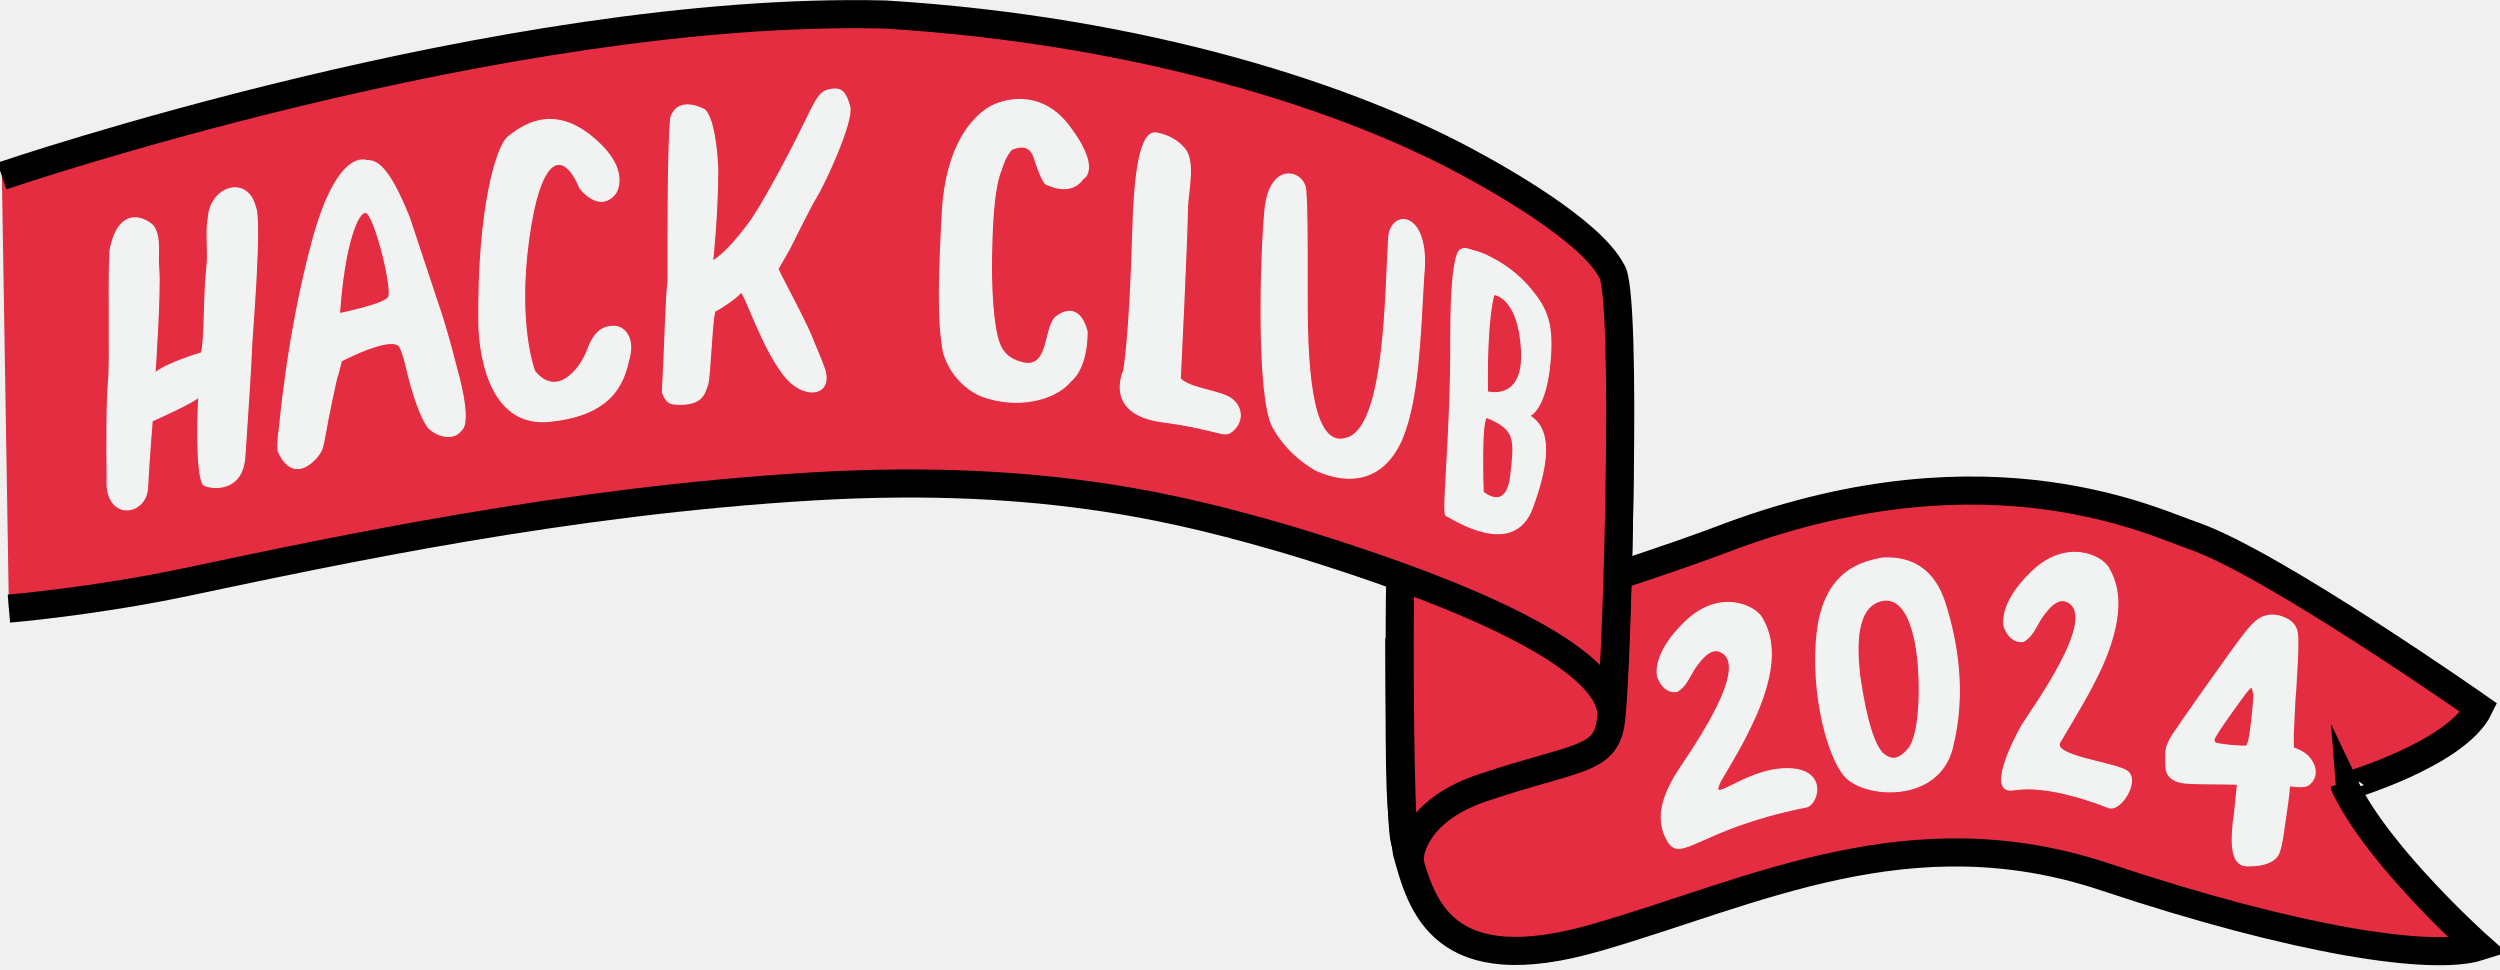
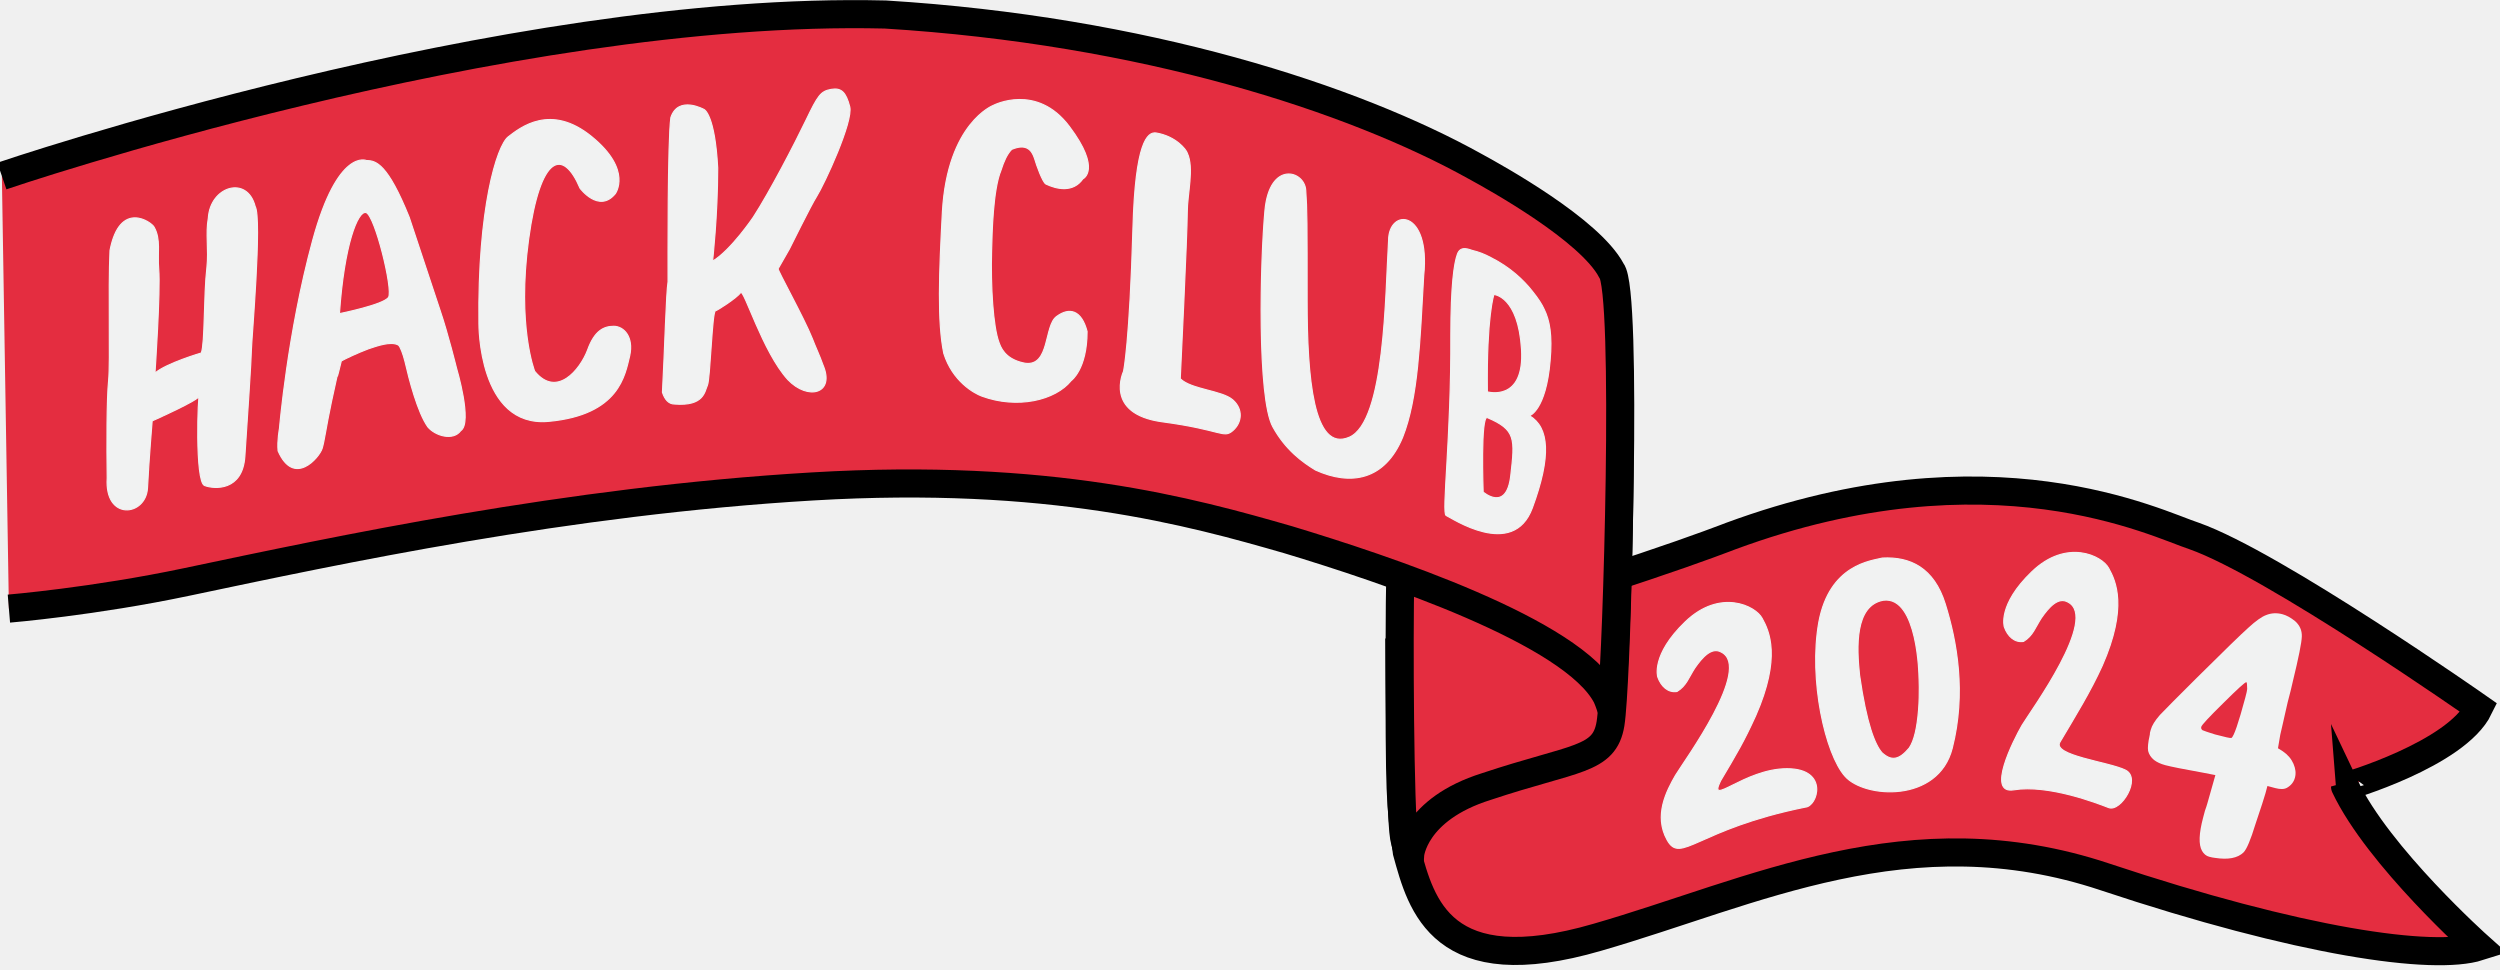
<svg xmlns="http://www.w3.org/2000/svg" width="534" height="207" viewBox="0 0 534 207" fill="none">
  <g clip-path="url(#clip0_1_2)">
    <mask id="mask0_1_2" style="mask-type:luminance" maskUnits="userSpaceOnUse" x="0" y="0" width="534" height="207">
      <path d="M534 0H0V207H534V0Z" fill="white" />
    </mask>
    <g mask="url(#mask0_1_2)">
      <path d="M529.5 151.2C529.5 151.2 485.7 120.5 468.7 114.5C460.7 111.9 425.3 94 369.7 114.5C369.7 114.5 342.3 125.2 304.1 134.9L298.9 138.1C299 171.2 299 170.9 300.5 182C303.6 193.3 307.9 209.9 341.2 200.2C374.5 190.6 407.9 173.4 449.6 187.3C491.3 201.2 519.7 205.3 529.5 202.2C529.5 202.2 508 183 500.9 168C500.9 168.1 524.7 161.1 529.5 151.2Z" fill="#E42D40" stroke="black" stroke-width="6" stroke-miterlimit="10" />
      <path d="M354.1 144.6C354.1 144.6 352.6 139.9 360 132.8C367.4 125.7 375 129.4 376.4 132.1C377.9 134.8 380.5 140.4 375 152.9C372.5 158.4 371 160.9 367.5 166.8C364.7 172.6 372.6 164.2 381.7 164.2C390.8 164.2 388.2 172.3 385.6 172.4C362.4 177.1 359 184.7 356.1 179.4C353.2 174.2 356 168.9 357.9 165.6C359.9 162.3 374.3 142.7 367.7 139.3C365.6 138.1 363.6 140.4 362 142.7C360.7 144.7 360.2 146.5 358.2 147.7C356.3 148 354.8 146.6 354.1 144.6Z" fill="#F1F2F2" stroke="#F1F2F2" stroke-width="0.25" stroke-miterlimit="10" />
      <path d="M428.125 133.906C428.125 133.906 426.625 129.206 434.025 122.106C441.425 115.006 449.025 118.706 450.425 121.406C451.925 124.106 454.525 129.706 449.025 142.206C446.525 147.706 443.5 152.6 440 158.5C438.275 161.407 450.5 162.75 454 164.5C457.5 166.25 453 173.5 450.425 172.5C447.849 171.5 437.5 167.5 430.125 168.706C424.249 169.668 430.025 158.206 431.925 154.906C433.925 151.606 448.325 132.006 441.725 128.606C439.625 127.406 437.625 129.706 436.025 132.006C434.725 134.006 434.225 135.806 432.225 137.006C430.325 137.306 428.825 135.906 428.125 133.906Z" fill="#F1F2F2" stroke="#F1F2F2" stroke-width="0.25" stroke-miterlimit="10" />
      <path d="M415.5 129C418 137 420 148 417 159.8C414 171.6 398.2 170.5 394.1 165.8C389.9 161.1 386.3 145.2 388.5 132.9C390.8 120.5 399.8 119.8 402.1 119.2C408 118.9 413.084 121.268 415.5 129ZM402.3 128.2C396.1 129.3 396.6 138.4 397.2 144.2C398.7 154.7 400.5 159.1 402 160.8C404 162.6 405.6 162.4 407.8 159.8C408.9 158.2 409.5 155.4 409.8 151.7C410.1 148 409.9 144.6 409.9 144.6C409.9 144.6 409.7 127.3 402.3 128.2Z" fill="#F1F2F2" stroke="#F1F2F2" stroke-width="0.25" stroke-miterlimit="10" />
      <path d="M301.2 182.6C301.2 182.6 301.9 172.9 317.5 168C336.4 161.7 342.7 162.5 344 154.6C345.3 146.7 346.7 88 345.4 84C344 80 334.3 100.1 312 107.7C312 107.7 299.4 108.3 299.1 123C298.8 135.7 299 173.8 299.9 178.8C300.6 182.2 301.2 182.6 301.2 182.6Z" fill="#E42D40" stroke="black" stroke-width="6" stroke-miterlimit="10" />
      <path d="M0.4 37.6C0.4 37.6 107.4 1.1 189.1 3.1C244.4 6.5 289 21 315.2 35.6C319.6 38 339.6 49.1 344.2 57.8C347.8 61.9 345.3 141.5 344.3 148.4C344.2 152.9 344.4 151.5 343.2 148.8C336.1 134.9 295.7 121.5 275.2 115.3C254.4 109.3 224.2 100.9 173.6 103.9C121 107 72.2 117.5 39.9 124.3C20 128.5 1.9 130 1.9 130" fill="#E42D40" />
      <path d="M0.4 37.6C0.4 37.6 107.4 1.1 189.1 3.1C244.4 6.5 289 21 315.2 35.6C319.6 38 339.6 49.1 344.2 57.8C347.8 61.9 345.3 141.5 344.3 148.4C344.2 152.9 344.4 151.5 343.2 148.8C336.1 134.9 295.7 121.5 275.2 115.3C254.4 109.3 224.2 100.9 173.6 103.9C121 107 72.2 117.5 39.9 124.3C20 128.5 1.9 130 1.9 130" stroke="black" stroke-width="6" stroke-miterlimit="10" />
      <path d="M87.4 46.4C88.4 49.4 90.2 54.8 94 66.3C95.7 71.3 97.5 78.6 97.5 78.6C97.5 78.6 101 90.3 98.4 92C96.8 94.2 93 93.1 91.4 91.2C89.2 88.1 87.4 81.1 86.5 77.2C86.1 75.6 85.5 74 85.1 73.7C83.5 72.8 80.5 73.9 78.7 74.5C76.3 75.4 73.8 76.6 72.9 77.1C70.8 85.8 73.6 73 70.8 85.8C69.6 91.5 69.3 94.2 68.8 95.8C68.2 97.7 62.8 104.1 59.4 96.3C59.2 94.1 59.7 91.5 59.7 91.5C59.7 91.5 61.4 71.1 66.8 51.3C72.2 31.5 78.3 34.3 78.3 34.3C80.3 34.3 82.8 35 87.4 46.4ZM72.5 67C72.5 67 82 65.1 83 63.5C84 61.9 80.1 46 78.2 45.4C76.4 44.9 73.5 52.4 72.5 67Z" fill="#F1F2F2" stroke="#F1F2F2" stroke-width="0.25" stroke-miterlimit="10" />
      <path d="M150.4 23.4C150.4 23.4 144.9 20.3 143.3 25.1C142.6 30.1 142.7 56.2 142.7 60.2C142.3 62.5 142 74.5 141.5 83.8C142 85.3 142.8 86.3 144.1 86.3C150.4 86.8 150.5 83.6 151.1 82.3C151.7 81 152.1 66.6 152.8 66.4C153.4 66.2 157.4 63.6 158.2 62.5C158.9 61.6 162.9 75.2 168.3 81.1C172.6 85.6 178.4 84.1 175.8 78C175.1 76 174.1 73.9 173.5 72.3C171.7 67.8 166.1 57.8 166.2 57.4C166.3 57.2 168.6 53.2 168.6 53.2C168.6 53.2 173.3 43.7 174.4 42C176.1 39.3 182.3 25.9 181.5 22.8C180.7 19.7 179.7 18.7 177.5 19.1C175.3 19.5 174.7 20.4 172.2 25.6C169.7 30.8 164.4 41 160.9 46.4C160.9 46.4 156.1 53.5 152.2 55.8C152.2 55.8 153.3 46.1 153.3 35.9C152.7 24.4 150.4 23.4 150.4 23.4Z" fill="#F1F2F2" stroke="#F1F2F2" stroke-width="0.25" stroke-miterlimit="10" />
      <path d="M231.3 38.2C231.3 38.2 235.4 36.3 228.4 27C221.4 17.7 212.2 22.5 212.2 22.5C212.2 22.5 202.4 26.2 201.3 45.2C200.6 58.3 200.2 68.8 201.6 75.5C203.5 81.5 208.1 84 209.7 84.6C217.3 87.4 225.4 85.5 228.8 81.3C228.8 81.3 232.2 78.9 232.2 70.8C231 66.2 228.4 65.6 225.7 67.6C223 69.5 224.3 78.3 219 77.6C215.7 77 214.1 75.3 213.4 73.2C212.1 69.8 211.6 61 211.8 53.7C211.9 49.7 212.1 40.5 213.8 36.4C214.4 34.5 215.1 32.9 216.1 31.9C219.2 30.6 220.4 32 221 33.9C221.4 35.3 222.7 38.9 223.4 39.3C225.7 40.4 229.2 41.2 231.3 38.2Z" fill="#F1F2F2" stroke="#F1F2F2" stroke-width="0.25" stroke-miterlimit="10" />
      <path d="M246.9 28.4C245.1 28.2 242.5 30.3 242 48.7C241.3 73.2 240 79.3 240 79.3C240 79.3 235.7 88.4 248.3 90.1C261 91.8 261.3 93.7 263.3 92C265.3 90.3 265.6 87.4 263.3 85.4C261 83.4 254.4 83.2 252.1 80.9C252.1 80.9 253.6 50 253.6 45.3C253.6 41.5 255.1 35.9 253.6 32.7C253.4 32 251.2 29.1 246.9 28.4Z" fill="#F1F2F2" stroke="#F1F2F2" stroke-width="0.25" stroke-miterlimit="10" />
      <path d="M270.2 44.9C269.2 55.5 268.5 85.1 271.9 91.2C274.6 96.1 278.2 98.7 281 100.4C288.5 103.8 295.8 102.6 299.6 93.4C302.9 85.1 303.3 73.1 304.1 58.9C305.6 44.6 296.6 44.4 296.6 51.4C295.9 62.8 295.9 90.1 288.2 93.4C280.5 96.7 279.2 80.6 279.2 64.2C279.2 47.8 279.2 44.6 278.9 40.6C278.6 36.4 271.2 34.3 270.2 44.9Z" fill="#F1F2F2" stroke="#F1F2F2" stroke-width="0.25" stroke-miterlimit="10" />
      <path d="M329.8 66C331 68.4 331.6 71.6 331.1 77.1C330.2 87.7 326.7 88.8 326.7 88.8C330.9 91.3 331.4 97.4 327.3 108.5C323.2 119.6 309.9 110.5 308.9 110.1C307.9 109.7 310 93.5 309.9 71.6C309.9 60.9 310.6 56.2 311.3 54.3C312 52.3 314 53.4 314.5 53.5C315.8 53.8 317.1 54.3 318.4 55C322.6 57.1 325.5 59.9 327.3 62.2C328.6 63.8 329.4 65.1 329.8 66ZM319.1 62.9C319.1 62.9 317.5 67.5 317.7 83.7C317.7 83.7 325.7 86 325 74.6C324.3 63.2 319.1 62.9 319.1 62.9ZM317.7 89.2C316.2 88.6 316.8 105.1 316.8 105.1C316.8 105.1 321.8 109.5 322.7 101.6C323.6 93.7 323.8 91.8 317.7 89.2Z" fill="#F1F2F2" stroke="#F1F2F2" stroke-width="0.25" stroke-miterlimit="10" />
      <path d="M23.5 53.5C23.1 62 23.6 77.1 23.2 81.3C22.8 85.2 22.8 95.3 22.9 102.1C22.3 111.3 31.1 110.3 31.5 104.3C31.8 98.3 32.5 89.9 32.5 89.9C32.5 89.9 42.9 85.3 42.6 84.5C42.3 83.7 41.6 102.9 43.7 103.7C45.8 104.5 51.8 104.9 52.3 97.5C52.8 90.1 53.7 76.4 53.7 74.7C53.7 73 56 46.7 54.5 44.1C52.8 37.4 44.9 39.8 44.5 46.6C43.9 49.8 44.6 53.4 44.2 57.1C43.5 63.1 43.8 73.3 43 75.4C43 75.4 35.5 77.6 33.1 79.7C33.1 79.7 34.3 62.1 33.9 57.5C33.6 54.1 34.4 51.1 32.9 48.5C32.4 47.5 25.6 42.6 23.5 53.5Z" fill="#F1F2F2" stroke="#F1F2F2" stroke-width="0.25" stroke-miterlimit="10" />
      <path d="M131.4 41.4C131.4 41.4 135.2 36.4 126.4 29.2C117.6 22 111.1 27.3 108.6 29.2C106.1 31.1 102 44.6 102.3 69.1C102.3 69.1 102.1 91.4 117.2 90C132.3 88.6 133.5 80.1 134.5 76C135.4 71.9 133.2 69.7 131.1 69.7C129 69.7 127 70.6 125.5 74.8C123.9 79 118.9 85.1 114.2 79.3C114.2 79.3 110.4 69.7 112.9 51.2C115.4 32.8 120.3 31.7 123.9 40.2C123.9 40.2 127.9 45.6 131.4 41.4Z" fill="#F1F2F2" stroke="#F1F2F2" stroke-width="0.25" stroke-miterlimit="10" />
-       <path d="M481.293 148.323C481.132 147.406 480.992 146.942 480.872 146.932C480.633 146.911 479.276 148.659 476.8 152.177C474.329 155.634 473.075 157.572 473.039 157.991C473.013 158.29 473.144 158.512 473.432 158.658C473.785 158.749 474.707 158.89 476.196 159.08C478.467 159.279 479.668 159.324 479.798 159.215C480.253 158.833 480.726 155.833 481.218 150.214C481.306 149.198 481.332 148.568 481.293 148.323ZM482.533 132.08C483.552 131.446 484.689 131.184 485.945 131.294C486.841 131.373 487.806 131.698 488.841 132.27C489.984 132.973 490.65 133.964 490.839 135.246C491.028 136.527 490.955 139.773 490.619 144.984C490.564 146.304 490.458 147.861 490.301 149.654C490.204 151.452 490.13 152.981 490.08 154.242C490.03 155.502 489.987 156.342 489.95 156.76L489.968 159.653L491.102 160.113C492.261 160.636 493.16 161.377 493.799 162.337C494.438 163.296 494.715 164.254 494.632 165.21C494.548 166.167 494.116 166.972 493.336 167.627C492.816 168.063 491.988 168.231 490.853 168.132L489.149 167.983L489.008 169.597C488.94 170.374 488.619 172.665 488.045 176.469C487.622 179.925 487.135 182.051 486.584 182.846C485.557 184.262 483.625 184.996 480.79 185.049C480.426 185.078 480.005 185.071 479.527 185.029C478.869 184.972 478.295 184.65 477.804 184.065C476.823 182.895 476.488 180.517 476.802 176.931C476.828 176.632 476.87 176.154 476.928 175.496C477.05 174.784 477.13 174.219 477.166 173.801L477.797 167.622L475.182 167.574C470.906 167.561 468.141 167.5 466.886 167.39C465.87 167.302 465.016 167.076 464.325 166.715C463.58 166.288 463.056 165.73 462.755 165.041C462.514 164.358 462.429 163.266 462.499 161.767C462.515 161.587 462.504 161.376 462.465 161.131C462.491 160.832 462.509 160.623 462.52 160.504C462.603 159.547 463.067 158.383 463.909 157.011C464.812 155.645 466.982 152.522 470.421 147.643C475.027 141.12 477.973 137.041 479.261 135.407C480.553 133.713 481.644 132.604 482.533 132.08Z" fill="#F1F2F2" />
+       <path d="M479.998 147.162C479.999 146.23 479.942 145.749 479.826 145.718C479.594 145.656 477.954 147.142 474.905 150.176C471.871 153.153 470.3 154.843 470.191 155.249C470.113 155.539 470.204 155.781 470.463 155.974C470.795 156.125 471.678 156.424 473.111 156.87C475.313 157.46 476.488 157.713 476.635 157.628C477.149 157.331 478.136 154.459 479.596 149.011C479.86 148.026 479.994 147.409 479.998 147.162ZM484.041 131.38C485.154 130.933 486.32 130.873 487.537 131.199C488.406 131.432 489.3 131.92 490.219 132.663C491.223 133.553 491.707 134.646 491.67 135.941C491.634 137.235 490.998 140.419 489.763 145.492C489.48 146.783 489.105 148.298 488.639 150.036C488.231 151.79 487.893 153.284 487.625 154.516C487.357 155.749 487.168 156.568 487.059 156.974L486.575 159.826L487.612 160.476C488.662 161.192 489.419 162.078 489.881 163.134C490.344 164.19 490.451 165.181 490.202 166.109C489.954 167.036 489.389 167.754 488.507 168.263C487.919 168.603 487.075 168.625 485.973 168.33L484.322 167.887L483.902 169.452C483.7 170.205 482.987 172.406 481.761 176.053C480.744 179.383 479.896 181.392 479.215 182.079C477.957 183.295 475.927 183.683 473.126 183.243C472.763 183.207 472.349 183.128 471.885 183.003C471.248 182.833 470.738 182.417 470.356 181.755C469.593 180.432 469.677 178.032 470.609 174.555C470.686 174.265 470.81 173.802 470.981 173.164C471.226 172.484 471.402 171.941 471.511 171.536L473.205 165.561L470.637 165.059C466.429 164.304 463.717 163.764 462.5 163.438C461.514 163.174 460.713 162.803 460.095 162.327C459.435 161.778 459.016 161.138 458.839 160.407C458.72 159.692 458.826 158.602 459.156 157.138C459.203 156.964 459.228 156.753 459.232 156.506C459.31 156.216 459.364 156.013 459.396 155.897C459.644 154.97 460.302 153.904 461.37 152.699C462.497 151.51 465.176 148.812 469.41 144.604C475.078 138.98 478.689 135.475 480.24 134.089C481.807 132.645 483.074 131.743 484.041 131.38Z" fill="#F1F2F2" />
    </g>
  </g>
  <defs>
    <clipPath id="clip0_1_2">
      <rect width="534" height="207" fill="white" />
    </clipPath>
  </defs>
</svg>
